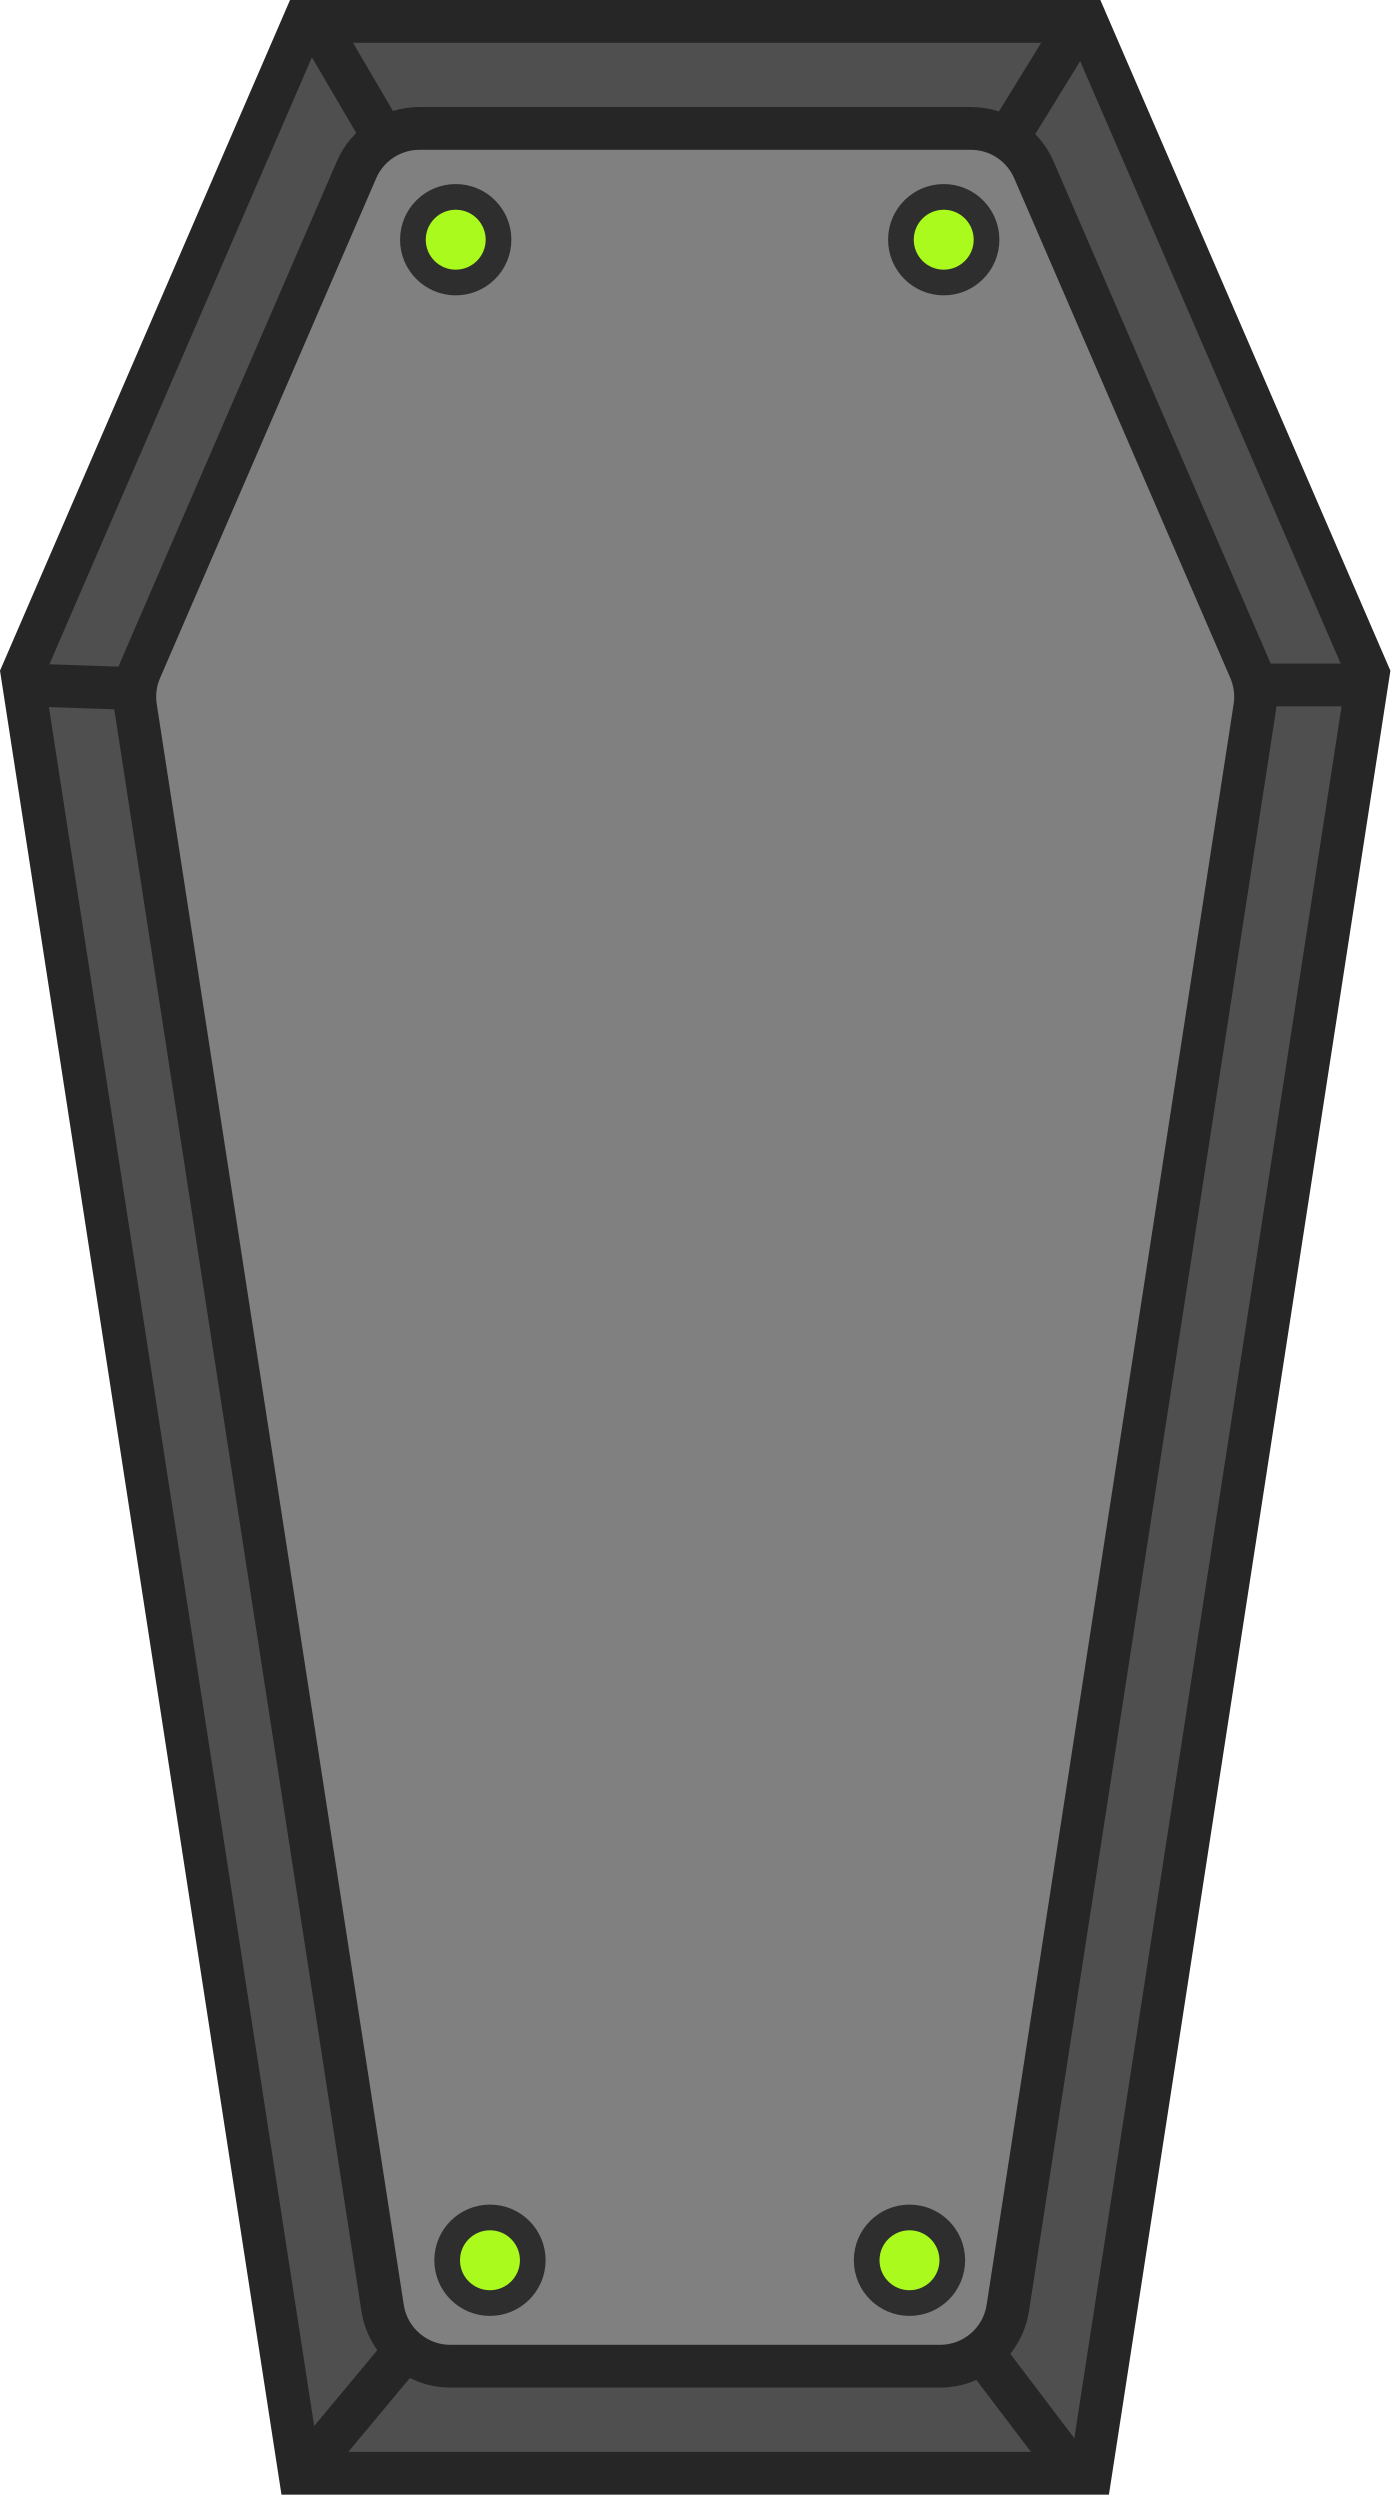
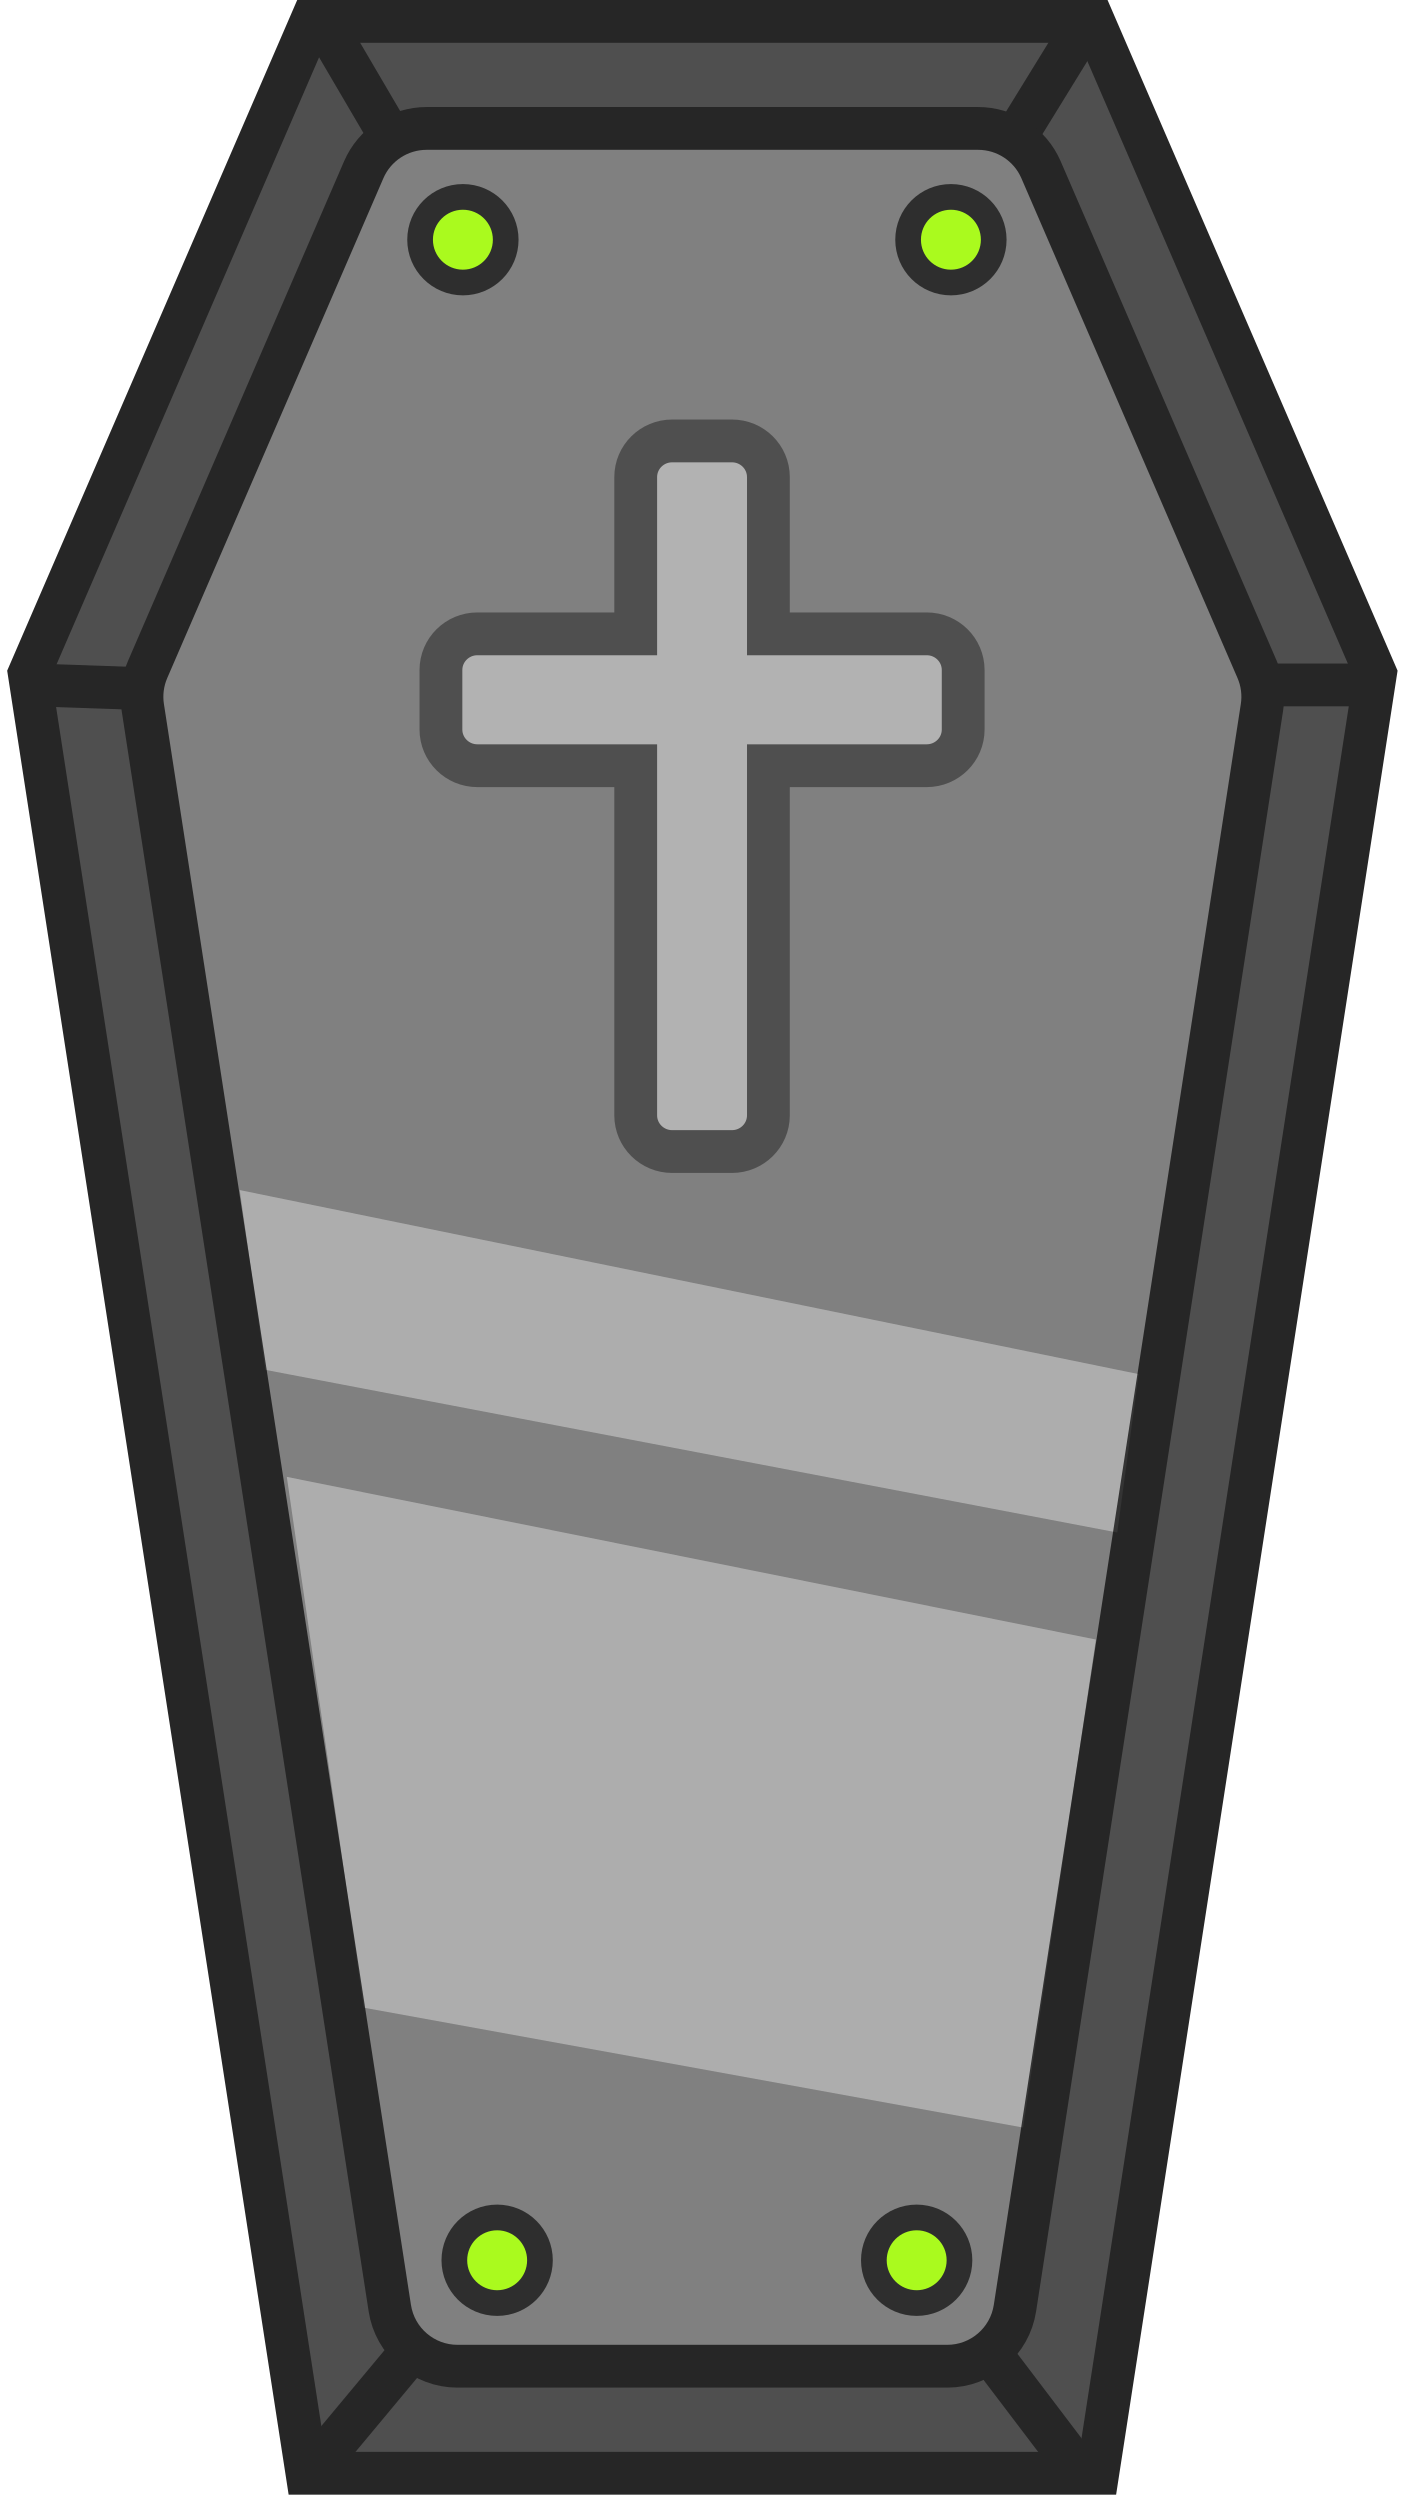
- <svg xmlns="http://www.w3.org/2000/svg" width="163" height="292" viewBox="0 0 163 292" fill="none">
-   <path d="M126.879 2.5L127.531 4.008L159.531 78.006L159.818 78.667L159.707 79.38L127.707 286.756L127.38 288.875H35.018L34.691 286.756L2.691 79.38L2.58 78.667L2.866 78.006L34.867 4.008L35.519 2.5H126.879Z" fill="#4F4F4F" stroke="#262626" stroke-width="5" />
-   <path d="M3.161 80L17.661 80.5M144.661 80H159.661M37.161 3L45.661 17.5M125.161 4L117.161 17M35.661 288.5L48.161 273.5M125.161 288.5L114.161 274" stroke="#262626" stroke-width="5" />
-   <path d="M113.409 15C116.6 15 119.485 16.896 120.752 19.825L145.998 78.206C146.596 79.589 146.791 81.112 146.562 82.601L117.708 269.595C117.106 273.496 113.748 276.375 109.801 276.375H52.597C48.65 276.375 45.292 273.496 44.69 269.595L15.835 82.601C15.605 81.112 15.801 79.589 16.399 78.206L41.645 19.825C42.912 16.896 45.797 15 48.988 15H113.409Z" fill="#808080" stroke="#262626" stroke-width="5" />
-   <path d="M57.228 268.998C59.99 268.998 62.228 266.76 62.228 263.998C62.228 261.237 59.99 258.998 57.228 258.998C54.467 258.998 52.228 261.237 52.228 263.998C52.228 266.76 54.467 268.998 57.228 268.998Z" fill="#AAFA1E" stroke="#2E2E2E" stroke-width="3" stroke-linecap="round" stroke-linejoin="round" />
-   <path d="M53.228 32.998C55.99 32.998 58.228 30.76 58.228 27.998C58.228 25.237 55.99 22.998 53.228 22.998C50.467 22.998 48.228 25.237 48.228 27.998C48.228 30.76 50.467 32.998 53.228 32.998Z" fill="#AAFA1E" stroke="#2E2E2E" stroke-width="3" stroke-linecap="round" stroke-linejoin="round" />
-   <path d="M110.228 32.998C112.99 32.998 115.228 30.76 115.228 27.998C115.228 25.237 112.99 22.998 110.228 22.998C107.467 22.998 105.228 25.237 105.228 27.998C105.228 30.76 107.467 32.998 110.228 32.998Z" fill="#AAFA1E" stroke="#2E2E2E" stroke-width="3" stroke-linecap="round" stroke-linejoin="round" />
-   <path d="M106.228 268.998C108.99 268.998 111.228 266.76 111.228 263.998C111.228 261.237 108.99 258.998 106.228 258.998C103.467 258.998 101.228 261.237 101.228 263.998C101.228 266.76 103.467 268.998 106.228 268.998Z" fill="#AAFA1E" stroke="#2E2E2E" stroke-width="3" stroke-linecap="round" stroke-linejoin="round" />
+ <svg xmlns="http://www.w3.org/2000/svg" width="164" height="292" viewBox="0 0 164 292" fill="none">
+   <path d="M127.718 2.5L128.37 4.008L160.37 78.006L160.656 78.667L160.546 79.38L128.546 286.756L128.219 288.875H35.856L35.529 286.756L3.529 79.38L3.419 78.667L3.705 78.006L35.705 4.008L36.357 2.5H127.718Z" fill="#4F4F4F" stroke="#262626" stroke-width="5" />
+   <path d="M4 80L18.5 80.5M145.5 80H160.5M38 3L46.5 17.5M126 4L118 17M36.5 288.5L49 273.5M126 288.5L115 274" stroke="#262626" stroke-width="5" />
+   <path d="M114.247 15C117.438 15 120.324 16.896 121.59 19.825L146.837 78.206C147.435 79.589 147.63 81.112 147.4 82.601L118.546 269.595C117.944 273.496 114.587 276.375 110.64 276.375H53.435C49.488 276.375 46.131 273.496 45.529 269.595L16.674 82.601C16.444 81.112 16.64 79.589 17.238 78.206L42.484 19.825C43.75 16.896 46.636 15 49.827 15H114.247Z" fill="#808080" stroke="#262626" stroke-width="5" />
+   <path d="M58.067 268.998C60.828 268.998 63.067 266.76 63.067 263.998C63.067 261.237 60.828 258.998 58.067 258.998C55.306 258.998 53.067 261.237 53.067 263.998C53.067 266.76 55.306 268.998 58.067 268.998Z" fill="#AAFA1E" stroke="#2E2E2E" stroke-width="3" stroke-linecap="round" stroke-linejoin="round" />
+   <path d="M54.067 32.998C56.828 32.998 59.067 30.76 59.067 27.998C59.067 25.237 56.828 22.998 54.067 22.998C51.306 22.998 49.067 25.237 49.067 27.998C49.067 30.76 51.306 32.998 54.067 32.998Z" fill="#AAFA1E" stroke="#2E2E2E" stroke-width="3" stroke-linecap="round" stroke-linejoin="round" />
+   <path d="M111.067 32.998C113.828 32.998 116.067 30.76 116.067 27.998C116.067 25.237 113.828 22.998 111.067 22.998C108.305 22.998 106.067 25.237 106.067 27.998C106.067 30.76 108.305 32.998 111.067 32.998Z" fill="#AAFA1E" stroke="#2E2E2E" stroke-width="3" stroke-linecap="round" stroke-linejoin="round" />
+   <path d="M107.067 268.998C109.828 268.998 112.067 266.76 112.067 263.998C112.067 261.237 109.828 258.998 107.067 258.998C104.305 258.998 102.067 261.237 102.067 263.998C102.067 266.76 104.305 268.998 107.067 268.998Z" fill="#AAFA1E" stroke="#2E2E2E" stroke-width="3" stroke-linecap="round" stroke-linejoin="round" />
+   <g style="mix-blend-mode:overlay">
+     <path d="M128 191.5L33.5 172.5L42.5 234.5L119.5 248.5L128 191.5Z" fill="#E4E4E4" fill-opacity="0.45" />
+   </g>
+   <g style="mix-blend-mode:overlay">
+     <path d="M133 160.5L28 139L31 160L130.5 179L133 160.5Z" fill="#E4E4E4" fill-opacity="0.45" />
+   </g>
+   <path d="M85.5 51.5C87.825 51.5 89.75 53.373 89.75 55.733V74.033H108.25C110.575 74.033 112.5 75.906 112.5 78.267V85.2C112.5 87.561 110.575 89.434 108.25 89.434H89.75V130.267C89.75 132.627 87.825 134.5 85.5 134.5H78.5C76.175 134.5 74.25 132.627 74.25 130.267V89.434H55.75C53.425 89.434 51.5 87.561 51.5 85.2V78.267C51.5 75.906 53.425 74.033 55.75 74.033H74.25V55.733C74.25 53.373 76.175 51.5 78.5 51.5H85.5Z" fill="#B2B2B2" stroke="#4F4F4F" stroke-width="5" />
</svg>
